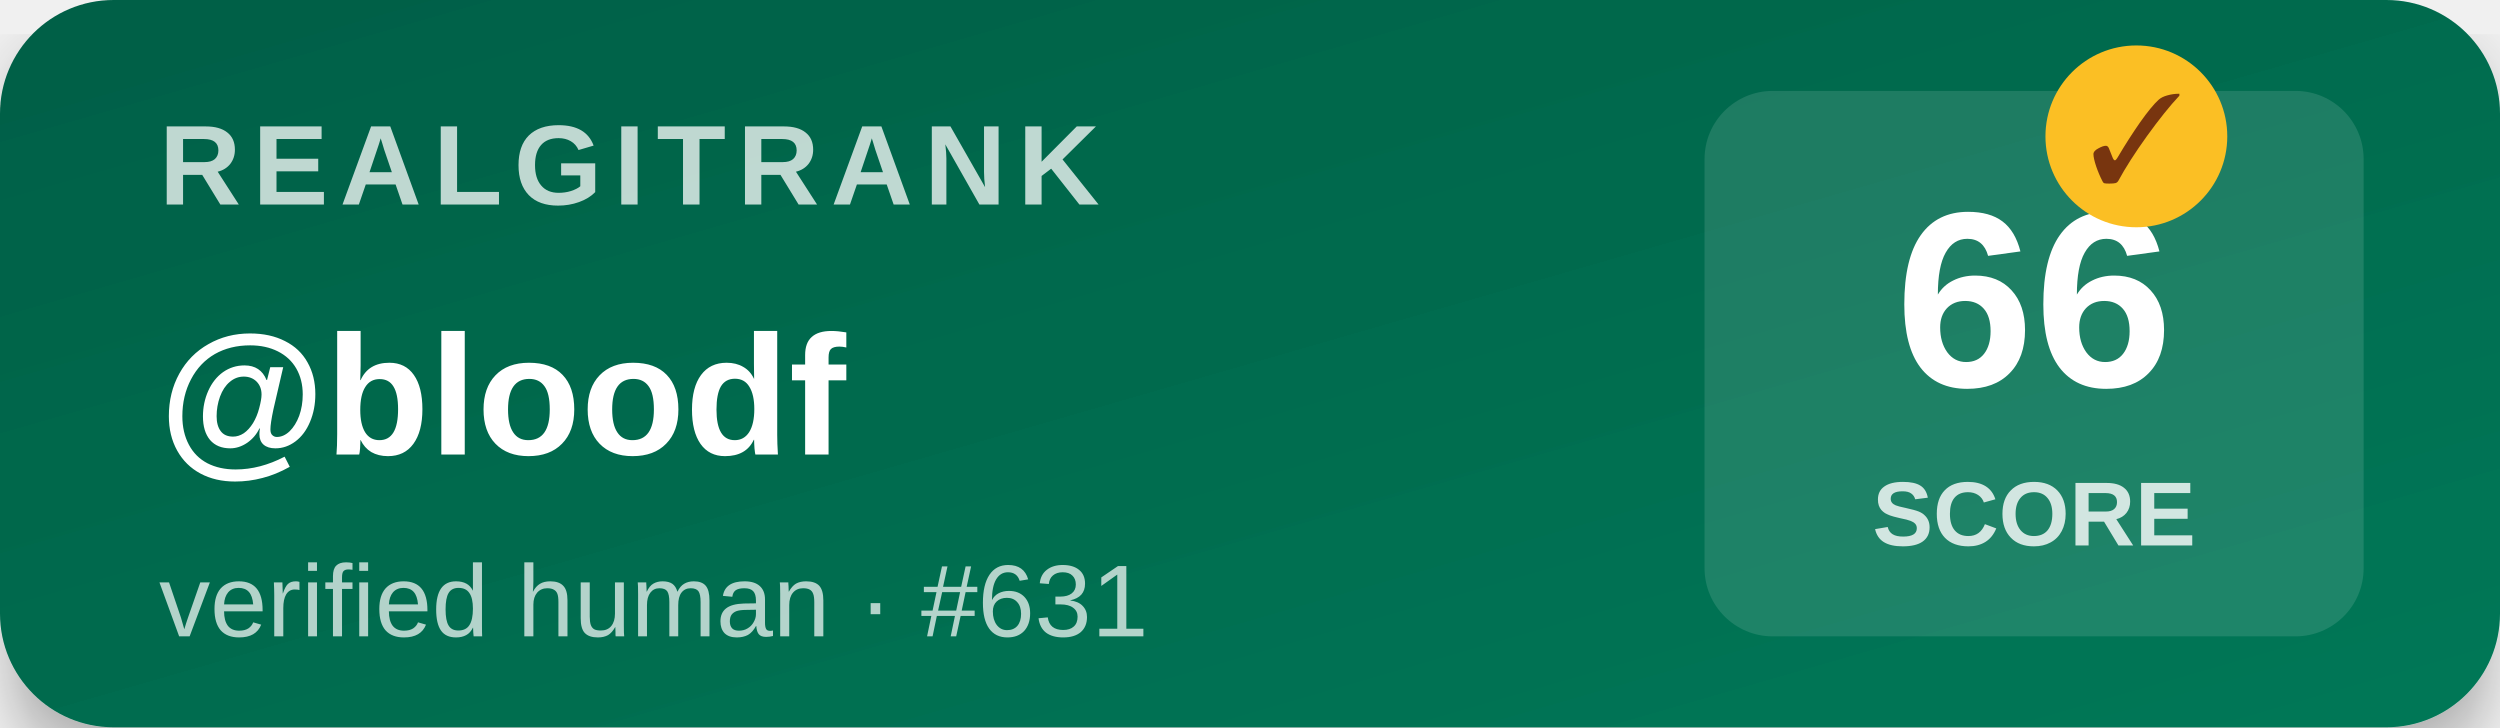
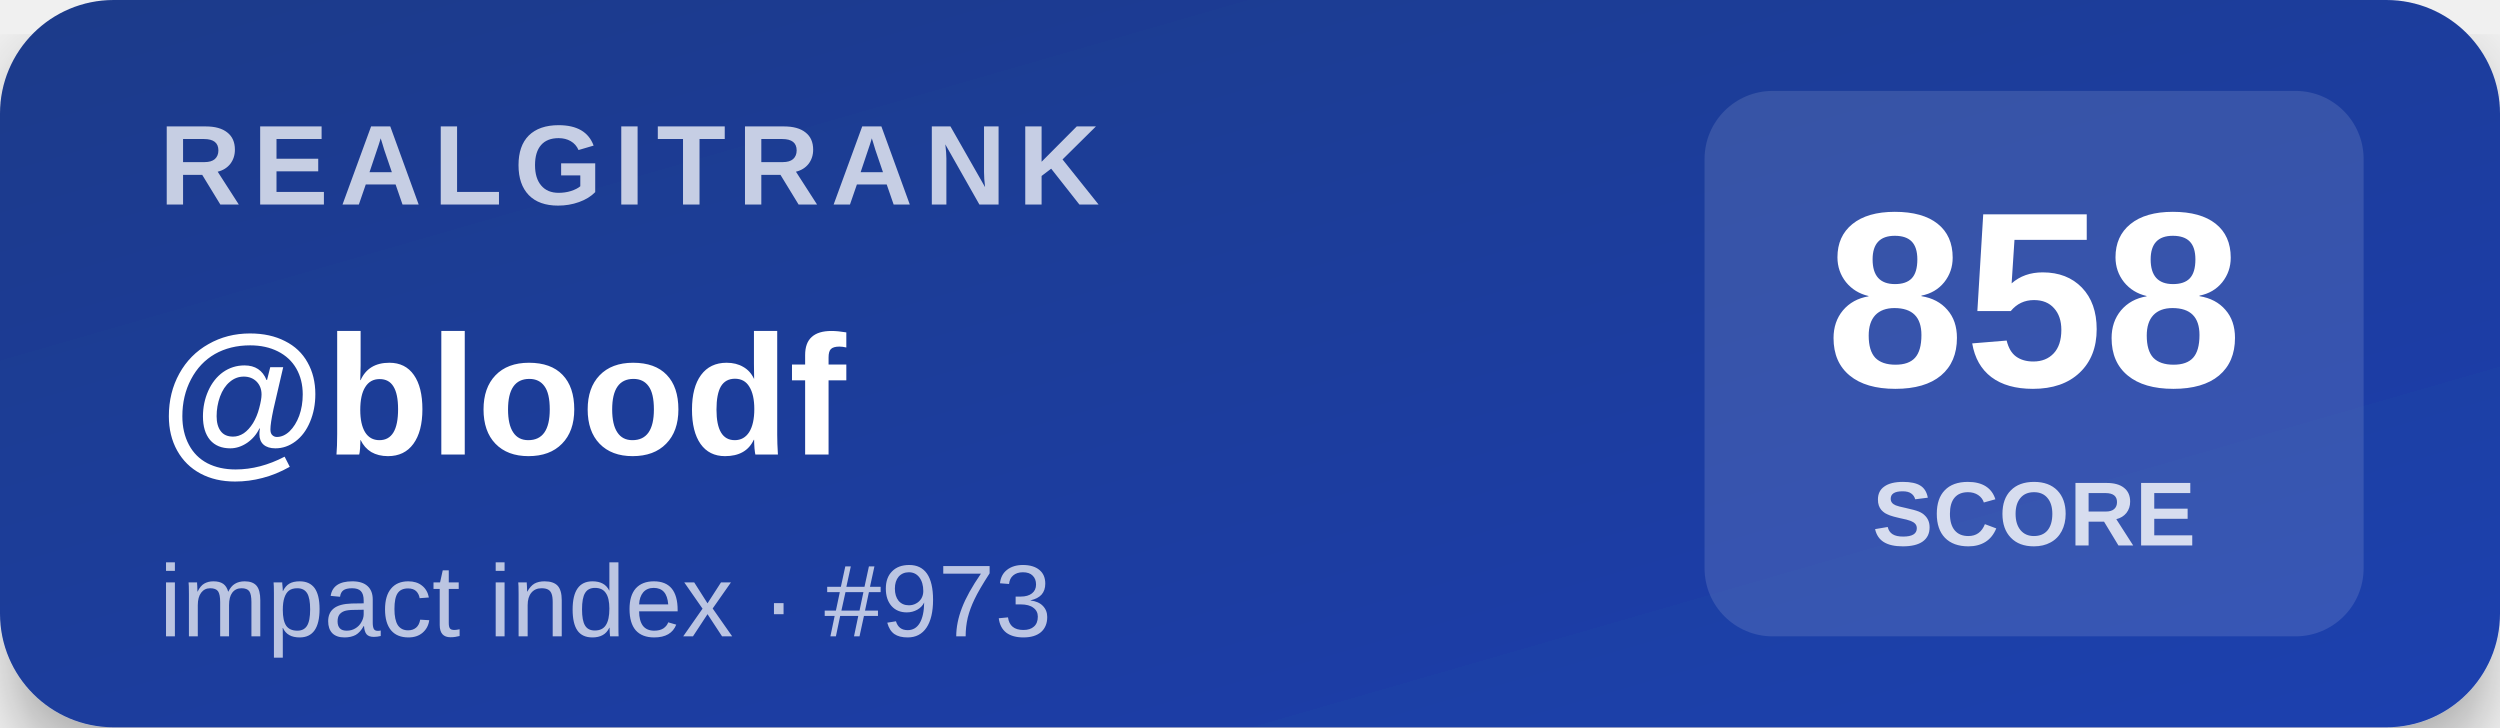
<svg xmlns="http://www.w3.org/2000/svg" width="220" height="64" viewBox="0 0 220 64">
  <defs>
    <linearGradient id="bg" x1="0" y1="0" x2="1" y2="1">
-       <stop offset="0%" stop-color="#065f46" />
-       <stop offset="100%" stop-color="#047857" />
+       <stop offset="0%" stop-color="#1e3a8a" />
+       <stop offset="100%" stop-color="#1e40af" />
    </linearGradient>
    <filter id="shadow">
      <feDropShadow dx="0" dy="3" stdDeviation="3" flood-opacity="0.3" />
    </filter>
  </defs>
  <rect width="220" height="64" rx="10" fill="url(#bg)" filter="url(#shadow)" />
  <text x="14" y="18" font-family="Segoe UI,Arial,sans-serif" font-size="10" font-weight="700" fill="#ffffff" opacity="0.75" letter-spacing="1">REALGITRANK</text>
  <text x="14" y="40" font-family="Segoe UI,Arial,sans-serif" font-size="15" font-weight="800" fill="#ffffff">@bloodf</text>
-   <text x="14" y="56" font-family="Segoe UI,Arial,sans-serif" font-size="9" fill="#ffffff" opacity="0.7">verified human · #631</text>
+   <text x="14" y="56" font-family="Segoe UI,Arial,sans-serif" font-size="9" fill="#ffffff" opacity="0.7">impact index · #973</text>
  <rect x="150" y="8" width="58" height="48" rx="6" fill="#ffffff" opacity="0.12" />
-   <text x="179" y="34" text-anchor="middle" font-family="Segoe UI,Arial,sans-serif" font-size="22" font-weight="900" fill="#ffffff">66</text>
+   <text x="179" y="34" text-anchor="middle" font-family="Segoe UI,Arial,sans-serif" font-size="22" font-weight="900" fill="#ffffff">858</text>
  <text x="179" y="48" text-anchor="middle" font-family="Segoe UI,Arial,sans-serif" font-size="8" font-weight="600" fill="#ffffff" opacity="0.8">SCORE</text>
-   <g transform="translate(188,12)">
-     <circle r="8" fill="#fbbf24" />
-     <text y="4" text-anchor="middle" font-size="11" font-weight="900" fill="#78350f">✓</text>
-   </g>
</svg>
